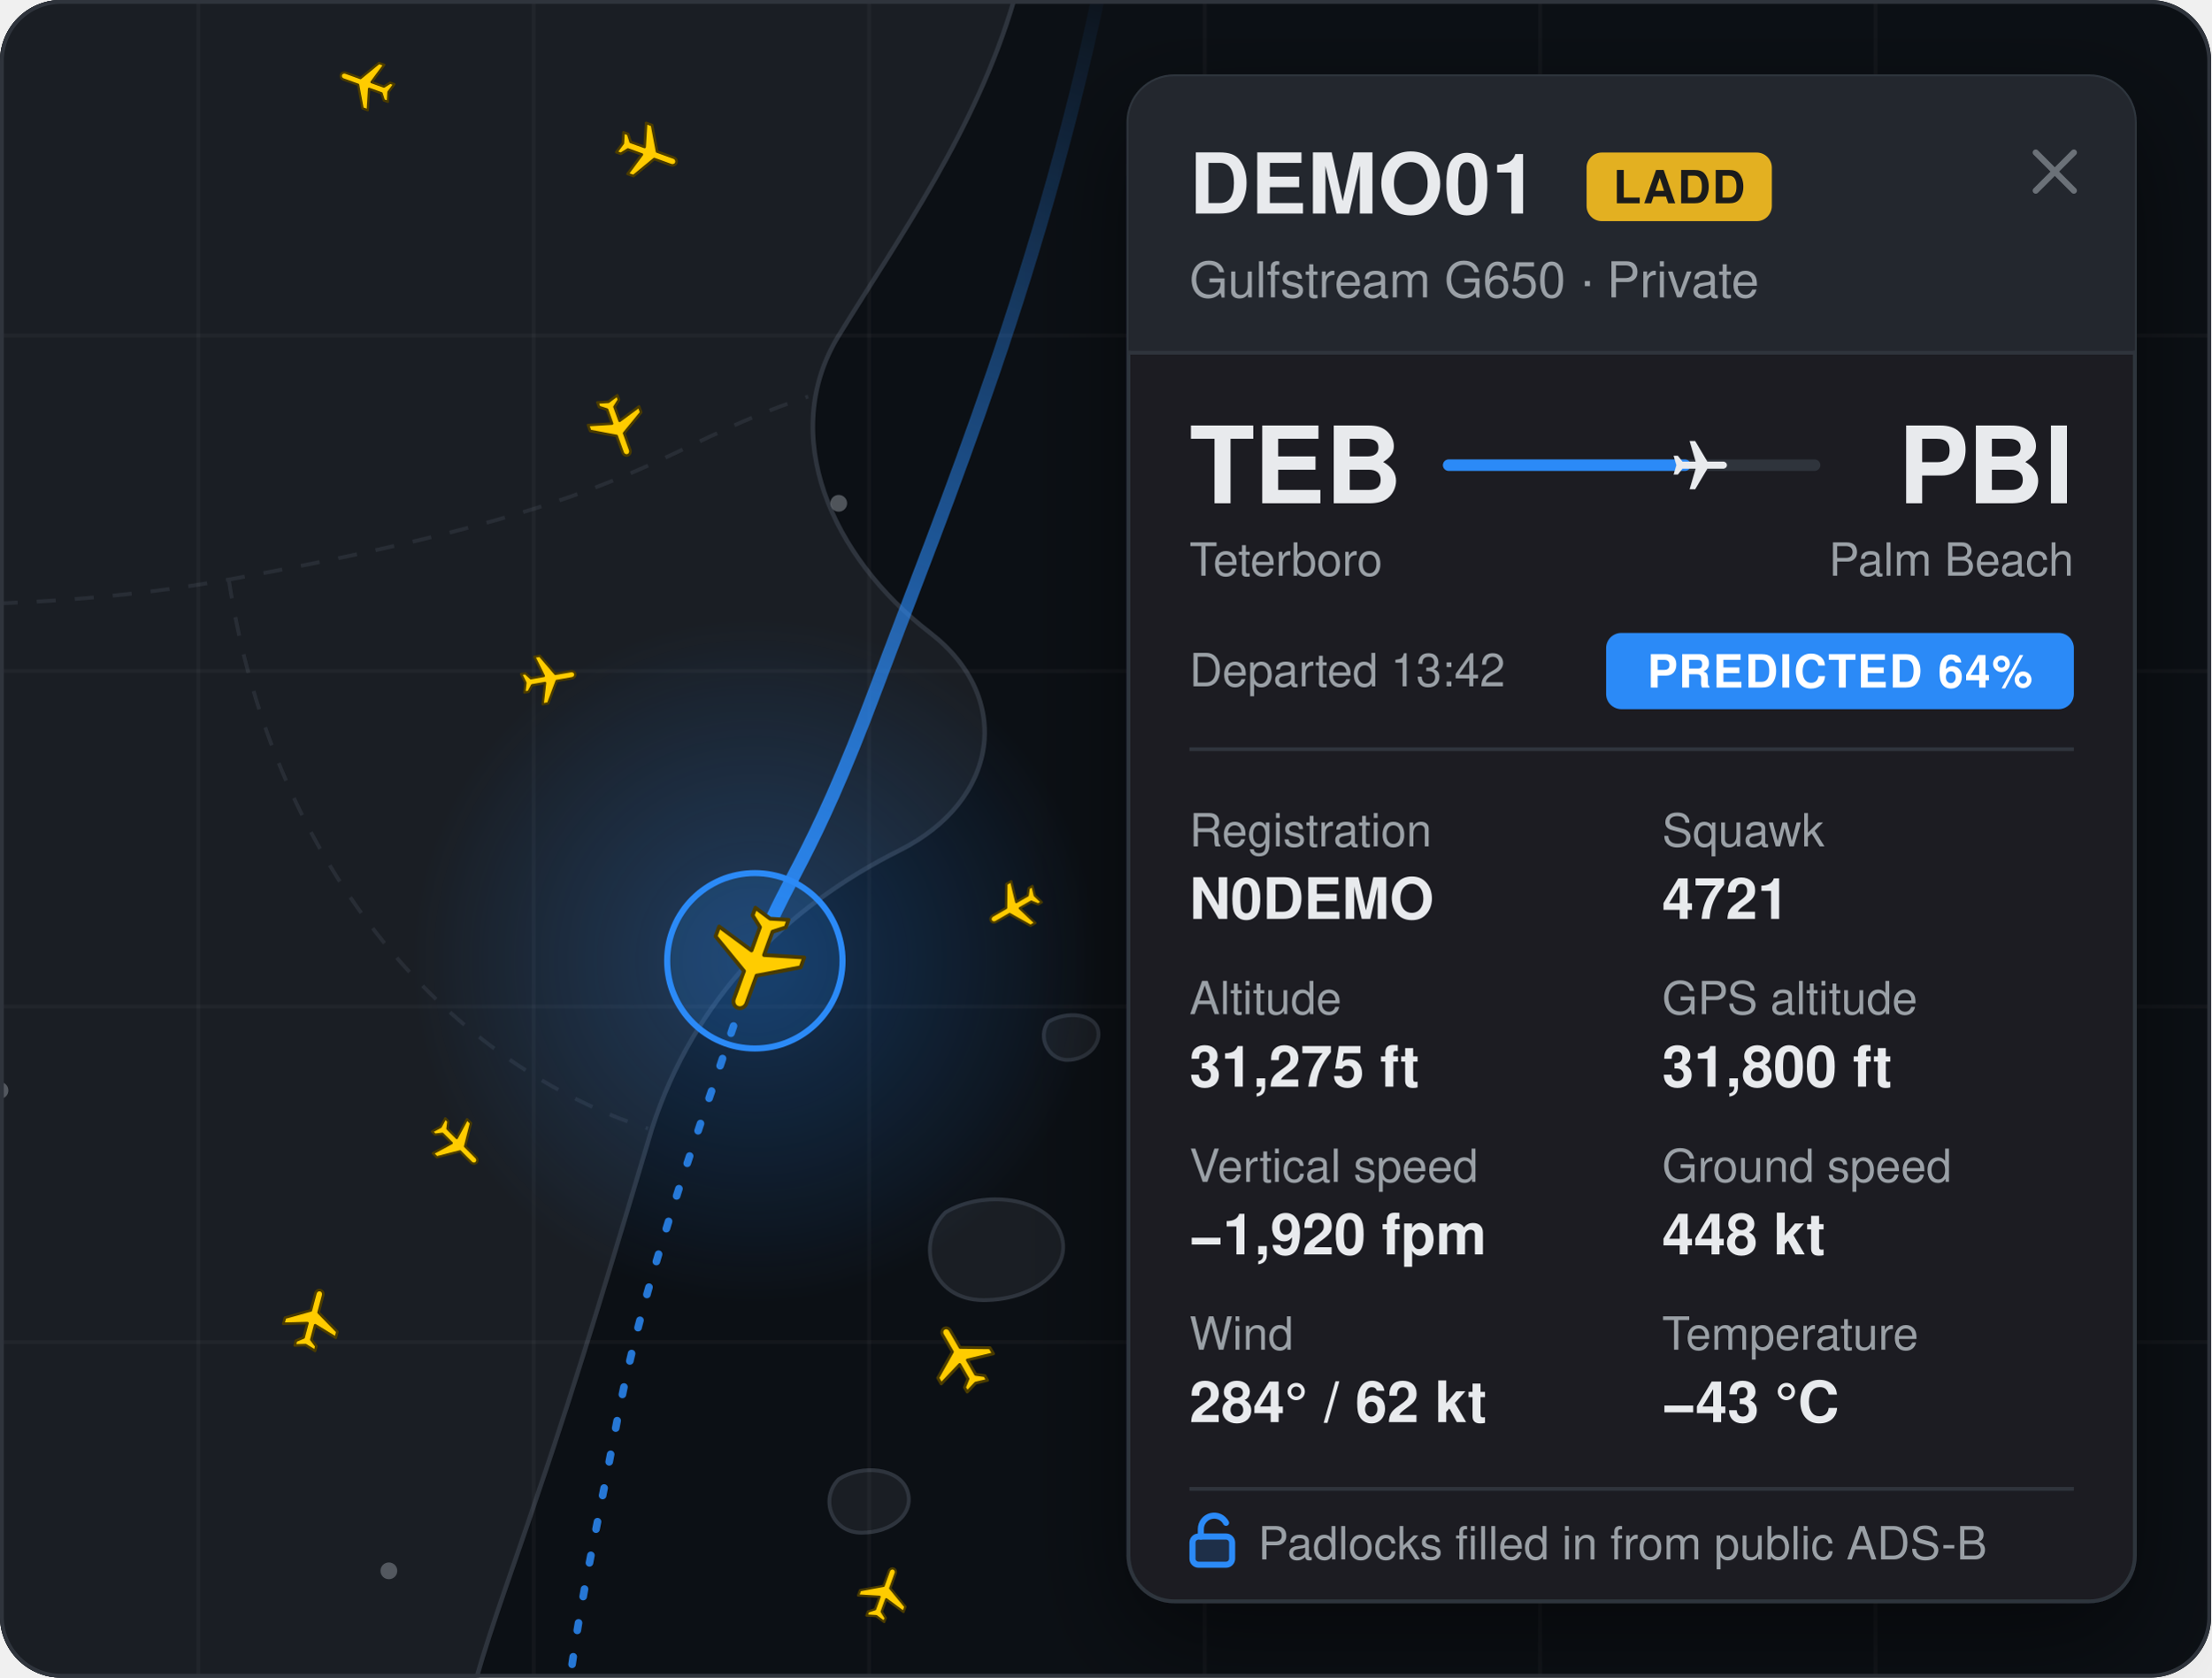
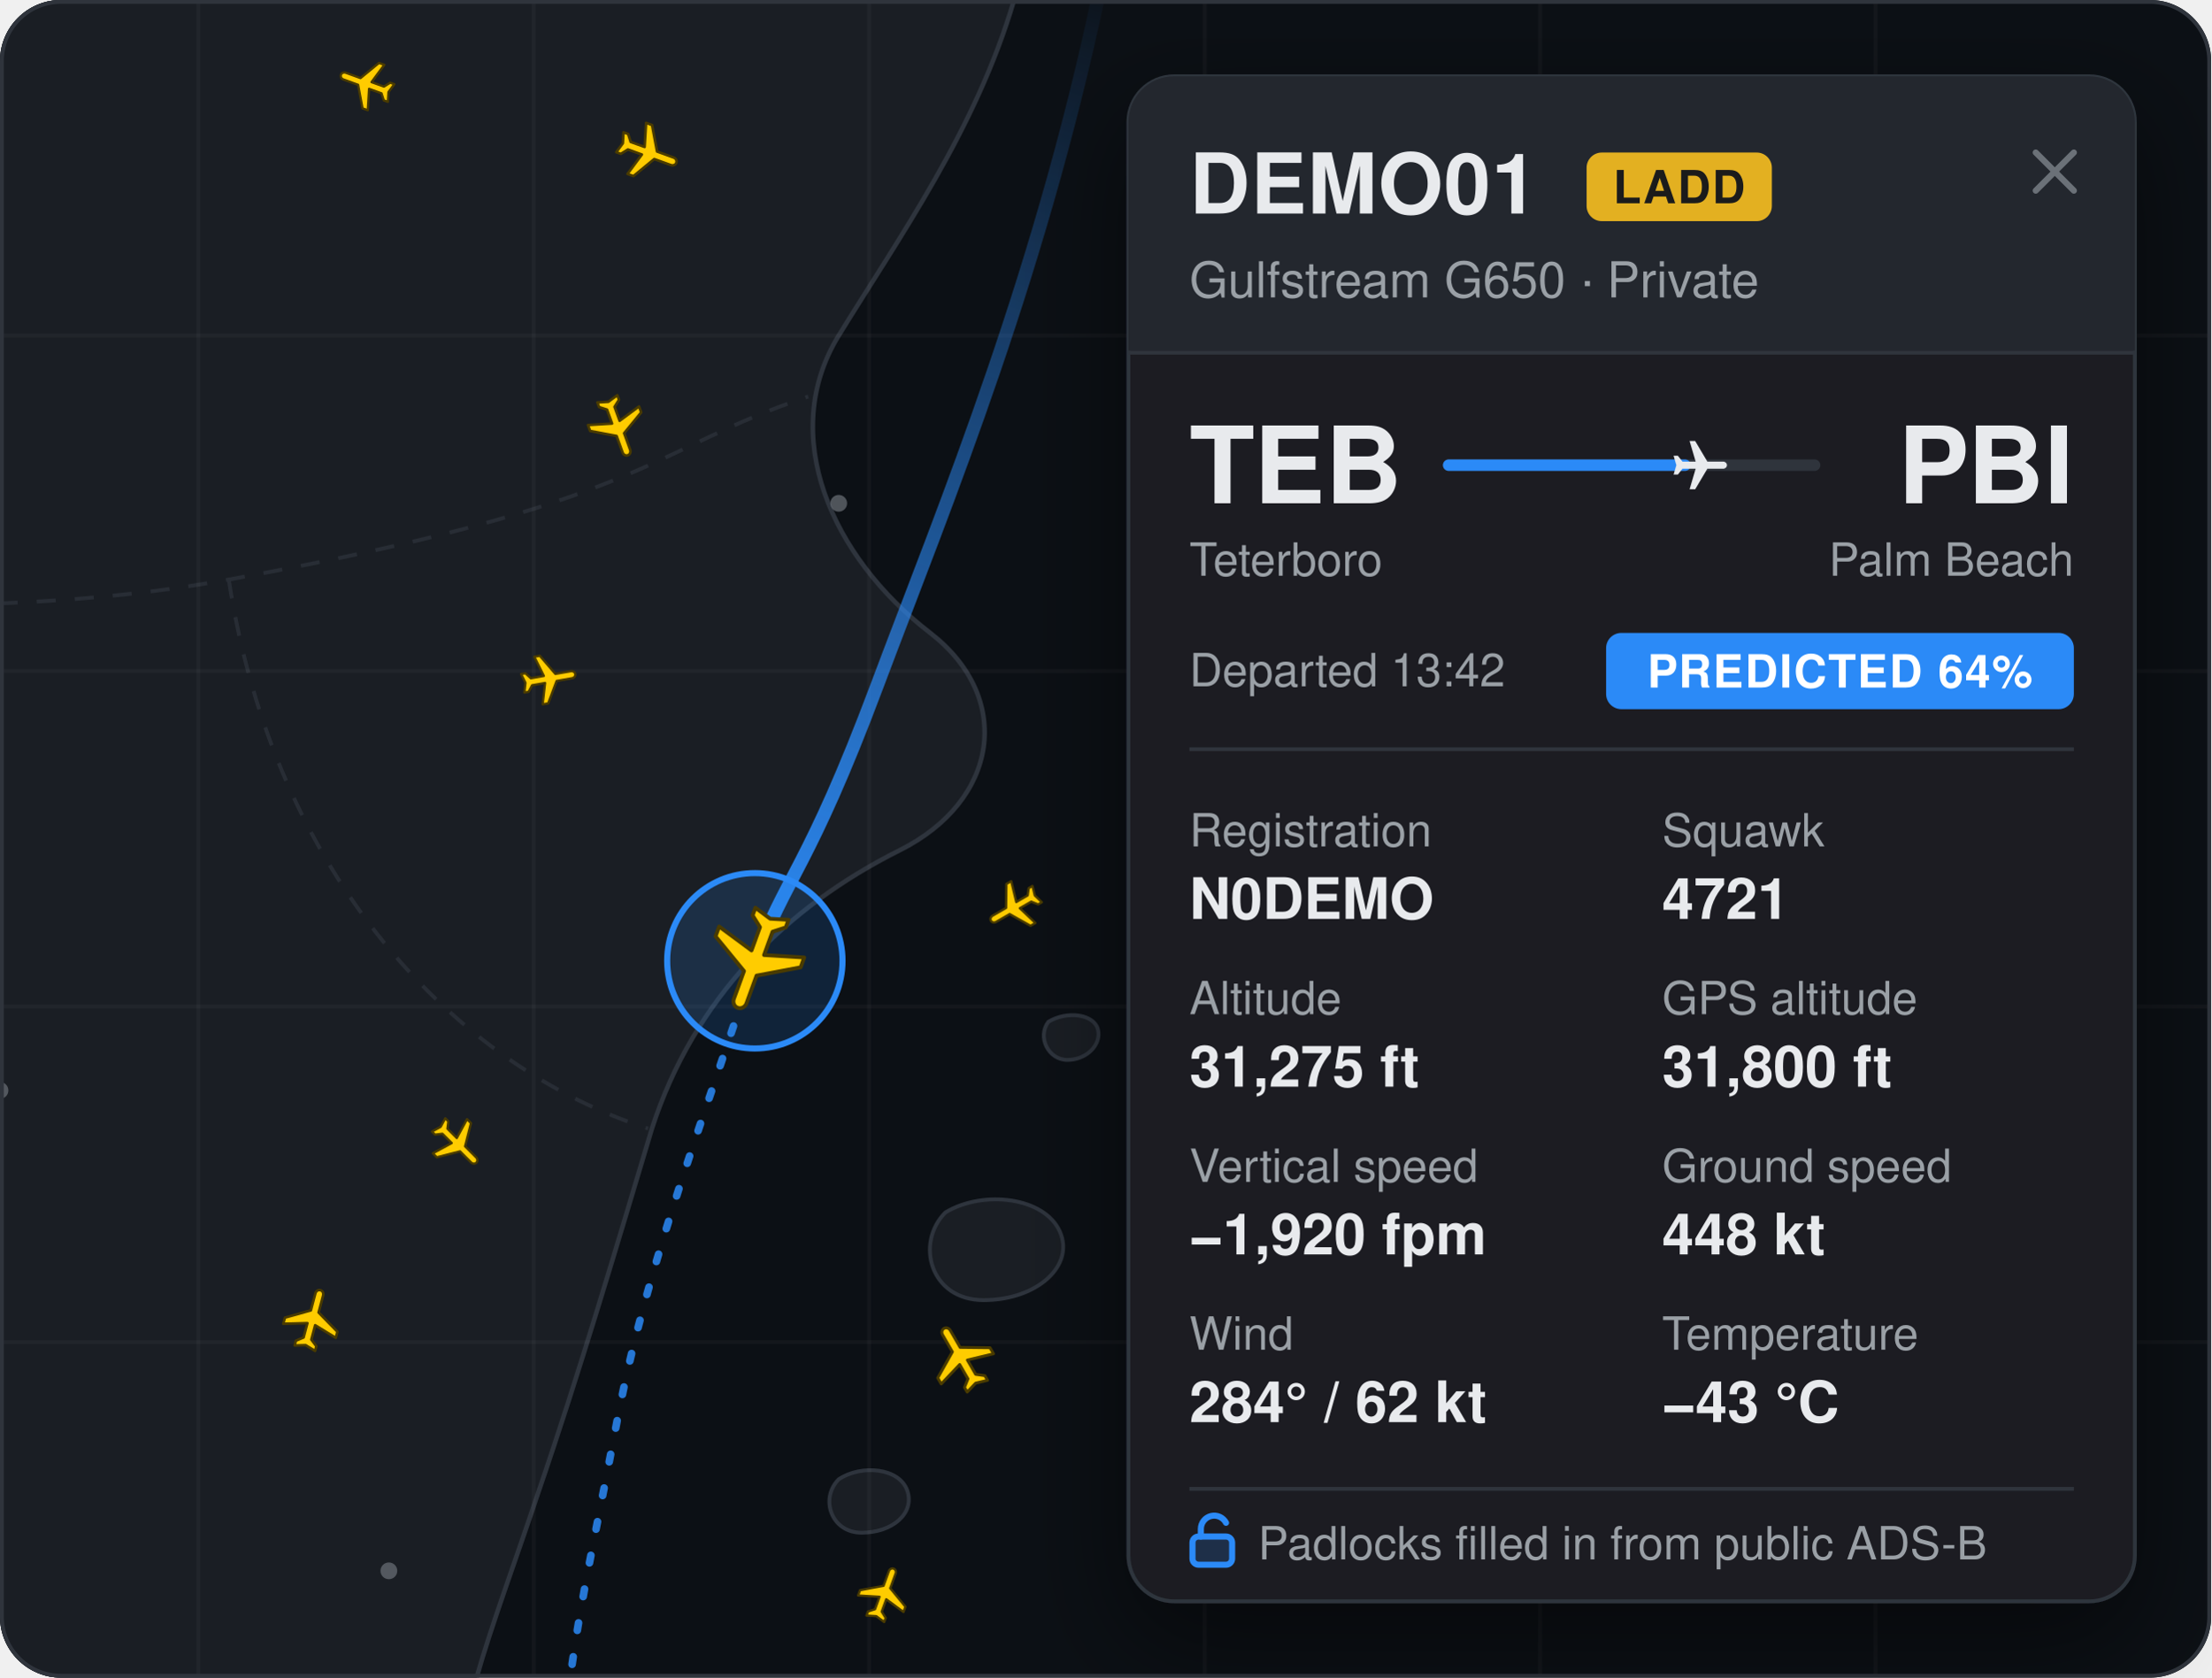
<svg xmlns="http://www.w3.org/2000/svg" width="580" height="440" viewBox="300 0 580 440" role="img" aria-label="Illustration: a dark flight map with a selected blocked aircraft and its filled-in information panel" font-family="-apple-system, Segoe UI, Helvetica, Arial, sans-serif">
  <defs>
    <symbol id="pl" viewBox="0 0 24 24">
      <path d="M12 1.5C11.2 1.5 10.6 2.2 10.6 3V9.2L2.5 14V16.2L10.6 13.8V19L8.3 20.8V22.5L12 21.4L15.7 22.5V20.8L13.4 19V13.8L21.5 16.2V14L13.4 9.2V3C13.4 2.2 12.8 1.5 12 1.5Z" />
    </symbol>
    <clipPath id="clip">
      <rect x="300" y="0" width="580" height="440" rx="16" />
    </clipPath>
    <linearGradient id="scrim" x1="0" y1="0" x2="1" y2="0">
      <stop offset="0" stop-color="#0c1015" stop-opacity="0.97" />
      <stop offset="0.36" stop-color="#0c1015" stop-opacity="0.86" />
      <stop offset="0.6" stop-color="#0c1015" stop-opacity="0" />
    </linearGradient>
    <linearGradient id="trail" gradientUnits="userSpaceOnUse" x1="590" y1="-10" x2="498" y2="252">
      <stop offset="0" stop-color="#2b8af7" stop-opacity="0" />
      <stop offset="1" stop-color="#2b8af7" stop-opacity="1" />
    </linearGradient>
    <radialGradient id="glow" cx="498" cy="252" r="90" gradientUnits="userSpaceOnUse">
      <stop offset="0" stop-color="#2b8af7" stop-opacity="0.28" />
      <stop offset="1" stop-color="#2b8af7" stop-opacity="0" />
    </radialGradient>
    <filter id="sh" x="-20%" y="-20%" width="140%" height="140%">
      <feDropShadow dx="0" dy="10" stdDeviation="14" flood-color="#000" flood-opacity="0.5" />
    </filter>
  </defs>
  <g clip-path="url(#clip)">
    <rect x="300" width="580" height="440" fill="#0c1015" />
    <path d="M0 0H566C556 34 536 62 520 88C504 114 518 146 544 166C566 183 562 210 536 223C506 238 482 262 471 296C462 326 452 360 441 392C435 410 429 426 425 440H0Z" fill="#1a1e24" stroke="#2e343d" stroke-width="1.2" />
    <path d="M548 318c10-6 26-4 30 5s-6 18-20 18-18-15-10-23z" fill="#1a1e24" stroke="#2e343d" stroke-width="1" />
    <path d="M520 388c6-4 16-3 18 3s-4 11-12 11-11-9-6-14z" fill="#1a1e24" stroke="#2e343d" stroke-width="1" />
    <path d="M575 268c5-3 12-2 13 2s-3 8-8 8-8-6-5-10z" fill="#1a1e24" stroke="#2e343d" stroke-width="1" />
    <g fill="none" stroke="#282d35" stroke-width="1" stroke-dasharray="5 5">
      <path d="M0 150C120 140 250 172 360 152S470 118 512 104" />
      <path d="M222 0C232 80 210 160 240 250S262 380 252 440" />
      <path d="M360 152C372 230 420 280 470 296" />
    </g>
    <g stroke="#ffffff" stroke-opacity="0.035" stroke-width="1">
      <path d="M88 0V440" />
      <path d="M176 0V440" />
      <path d="M264 0V440" />
      <path d="M352 0V440" />
      <path d="M440 0V440" />
      <path d="M528 0V440" />
      <path d="M616 0V440" />
      <path d="M704 0V440" />
      <path d="M792 0V440" />
      <path d="M0 88H880" />
      <path d="M0 176H880" />
      <path d="M0 264H880" />
      <path d="M0 352H880" />
    </g>
    <circle cx="96" cy="214" r="2.2" fill="#6b7178" fill-opacity="0.7" />
    <circle cx="300" cy="286" r="2.2" fill="#6b7178" fill-opacity="0.7" />
    <circle cx="168" cy="96" r="2.2" fill="#6b7178" fill-opacity="0.7" />
    <circle cx="402" cy="412" r="2.2" fill="#6b7178" fill-opacity="0.7" />
    <circle cx="520" cy="132" r="2.2" fill="#6b7178" fill-opacity="0.7" />
-     <circle cx="498" cy="252" r="90" fill="url(#glow)" />
    <path d="M590 -10C574 70 548 132 530 180S506 230 498 252" fill="none" stroke="url(#trail)" stroke-width="3.5" stroke-linecap="round" />
    <path d="M498 252C486 290 470 330 462 372S452 420 448 452" fill="none" stroke="#2b8af7" stroke-width="2" stroke-dasharray="2 7" stroke-linecap="round" stroke-opacity="0.85" />
    <use href="#pl" x="-9" y="-9" width="18" height="18" transform="translate(382 346) rotate(15)" fill="#ffcc00" stroke="#4a3b00" stroke-width="0.9" stroke-linejoin="round" />
    <use href="#pl" x="-9" y="-9" width="18" height="18" transform="translate(462 112) rotate(160)" fill="#ffcc00" stroke="#4a3b00" stroke-width="0.9" stroke-linejoin="round" />
    <use href="#pl" x="-8" y="-8" width="16" height="16" transform="translate(444 178) rotate(80)" fill="#ffcc00" stroke="#4a3b00" stroke-width="0.9" stroke-linejoin="round" />
    <use href="#pl" x="-10" y="-10" width="20" height="20" transform="translate(552 356) rotate(330)" fill="#ffcc00" stroke="#4a3b00" stroke-width="0.9" stroke-linejoin="round" />
    <use href="#pl" x="-9" y="-9" width="18" height="18" transform="translate(470 40) rotate(110)" fill="#ffcc00" stroke="#4a3b00" stroke-width="0.9" stroke-linejoin="round" />
    <use href="#pl" x="-8" y="-8" width="16" height="16" transform="translate(566 238) rotate(240)" fill="#ffcc00" stroke="#4a3b00" stroke-width="0.9" stroke-linejoin="round" />
    <use href="#pl" x="-8" y="-8" width="16" height="16" transform="translate(396 22) rotate(290)" fill="#ffcc00" stroke="#4a3b00" stroke-width="0.9" stroke-linejoin="round" />
    <use href="#pl" x="-8" y="-8" width="16" height="16" transform="translate(532 418) rotate(20)" fill="#ffcc00" stroke="#4a3b00" stroke-width="0.9" stroke-linejoin="round" />
    <use href="#pl" x="-8" y="-8" width="16" height="16" transform="translate(420 300) rotate(135)" fill="#ffcc00" stroke="#4a3b00" stroke-width="0.9" stroke-linejoin="round" />
    <circle cx="498" cy="252" r="23" fill="#2b8af7" fill-opacity="0.16" stroke="#2b8af7" stroke-width="1.6" />
    <use href="#pl" x="-15" y="-15" width="30" height="30" transform="translate(498 252) rotate(200)" fill="#ffcc00" stroke="#4a3b00" stroke-width="0.8" stroke-linejoin="round" />
  </g>
  <rect x="300.5" y="0.5" width="579" height="439" rx="15.5" fill="none" stroke="#2f343c" />
  <g transform="translate(596 20)">
    <rect width="264" height="400" rx="12" fill="#1b1e23" stroke="#2f343c" filter="url(#sh)" />
    <path d="M0 12A12 12 0 0 1 12 0H252A12 12 0 0 1 264 12V72H0Z" fill="#23272e" />
    <path d="M0 72.5H264" stroke="#2f343c" />
    <text x="16" y="36" font-size="22" fill="#e8eaed" font-weight="800" letter-spacing="0.2">DEMO01</text>
    <rect x="120.187" y="20" width="48.6" height="18" rx="4" fill="#e3b021" />
    <text x="144.482" y="33.32" font-size="12" fill="#1b1b1b" font-weight="700" text-anchor="middle" letter-spacing="0.4">LADD</text>
    <text x="16" y="58" font-size="13" fill="#9aa0a6">Gulfstream G650  ·  Private</text>
    <path d="M238 20l10 10M248 20l-10 10" stroke="#6b7178" stroke-width="1.6" stroke-linecap="round" />
    <text x="16" y="112" font-size="28" fill="#e8eaed" font-weight="800">TEB</text>
    <text x="16" y="131" font-size="12" fill="#9aa0a6">Teterboro</text>
    <text x="248" y="112" font-size="28" fill="#e8eaed" font-weight="800" text-anchor="end">PBI</text>
    <text x="248" y="131" font-size="12" fill="#9aa0a6" text-anchor="end">Palm Beach</text>
    <path d="M84 102H180" stroke="#2f343c" stroke-width="3" stroke-linecap="round" />
    <path d="M84 102H146" stroke="#2b8af7" stroke-width="3" stroke-linecap="round" />
    <use href="#pl" x="-8" y="-8" width="16" height="16" transform="translate(150 102) rotate(90)" fill="#e8eaed" />
    <text x="16" y="160" font-size="12" fill="#9aa0a6">Departed 13:42</text>
    <g transform="translate(125.3 146)">
      <rect x="0" y="0" width="122.7" height="20" rx="4" fill="#2b8af7" />
      <text x="61.359" y="14.32" font-size="12" fill="#ffffff" font-weight="700" text-anchor="middle" letter-spacing="0.4">PREDICTED 64%</text>
    </g>
    <path d="M16 176.5H248" stroke="#2f343c" />
    <text x="16" y="202" font-size="12" fill="#9aa0a6">Registration</text>
    <text x="16" y="221" font-size="15" fill="#e8eaed" font-weight="700">N0DEMO</text>
    <text x="140" y="202" font-size="12" fill="#9aa0a6">Squawk</text>
    <text x="140" y="221" font-size="15" fill="#e8eaed" font-weight="700">4721</text>
    <text x="16" y="246" font-size="12" fill="#9aa0a6">Altitude</text>
    <text x="16" y="265" font-size="15" fill="#e8eaed" font-weight="700">31,275 ft</text>
    <text x="140" y="246" font-size="12" fill="#9aa0a6">GPS altitude</text>
    <text x="140" y="265" font-size="15" fill="#e8eaed" font-weight="700">31,800 ft</text>
    <text x="16" y="290" font-size="12" fill="#9aa0a6">Vertical speed</text>
    <text x="16" y="309" font-size="15" fill="#e8eaed" font-weight="700">−1,920 fpm</text>
    <text x="140" y="290" font-size="12" fill="#9aa0a6">Ground speed</text>
    <text x="140" y="309" font-size="15" fill="#e8eaed" font-weight="700">448 kt</text>
    <text x="16" y="334" font-size="12" fill="#9aa0a6">Wind</text>
    <text x="16" y="353" font-size="15" fill="#e8eaed" font-weight="700">284° / 62 kt</text>
    <text x="140" y="334" font-size="12" fill="#9aa0a6">Temperature</text>
    <text x="140" y="353" font-size="15" fill="#e8eaed" font-weight="700">−43 °C</text>
    <path d="M16 370.5H248" stroke="#2f343c" />
    <g transform="translate(16 377) scale(1.0)" fill="none" stroke="#2b8af7" stroke-width="1.6" stroke-linecap="round">
      <path d="M3 6V4a3.5 3.5 0 0 1 6.6-1.6" />
      <rect x="0.8" y="6" width="10.4" height="7.4" rx="1.6" fill="#2b8af7" fill-opacity="0.18" />
    </g>
    <text x="34" y="389" font-size="12" fill="#9aa0a6">Padlocks filled in from public ADS-B</text>
  </g>
</svg>
